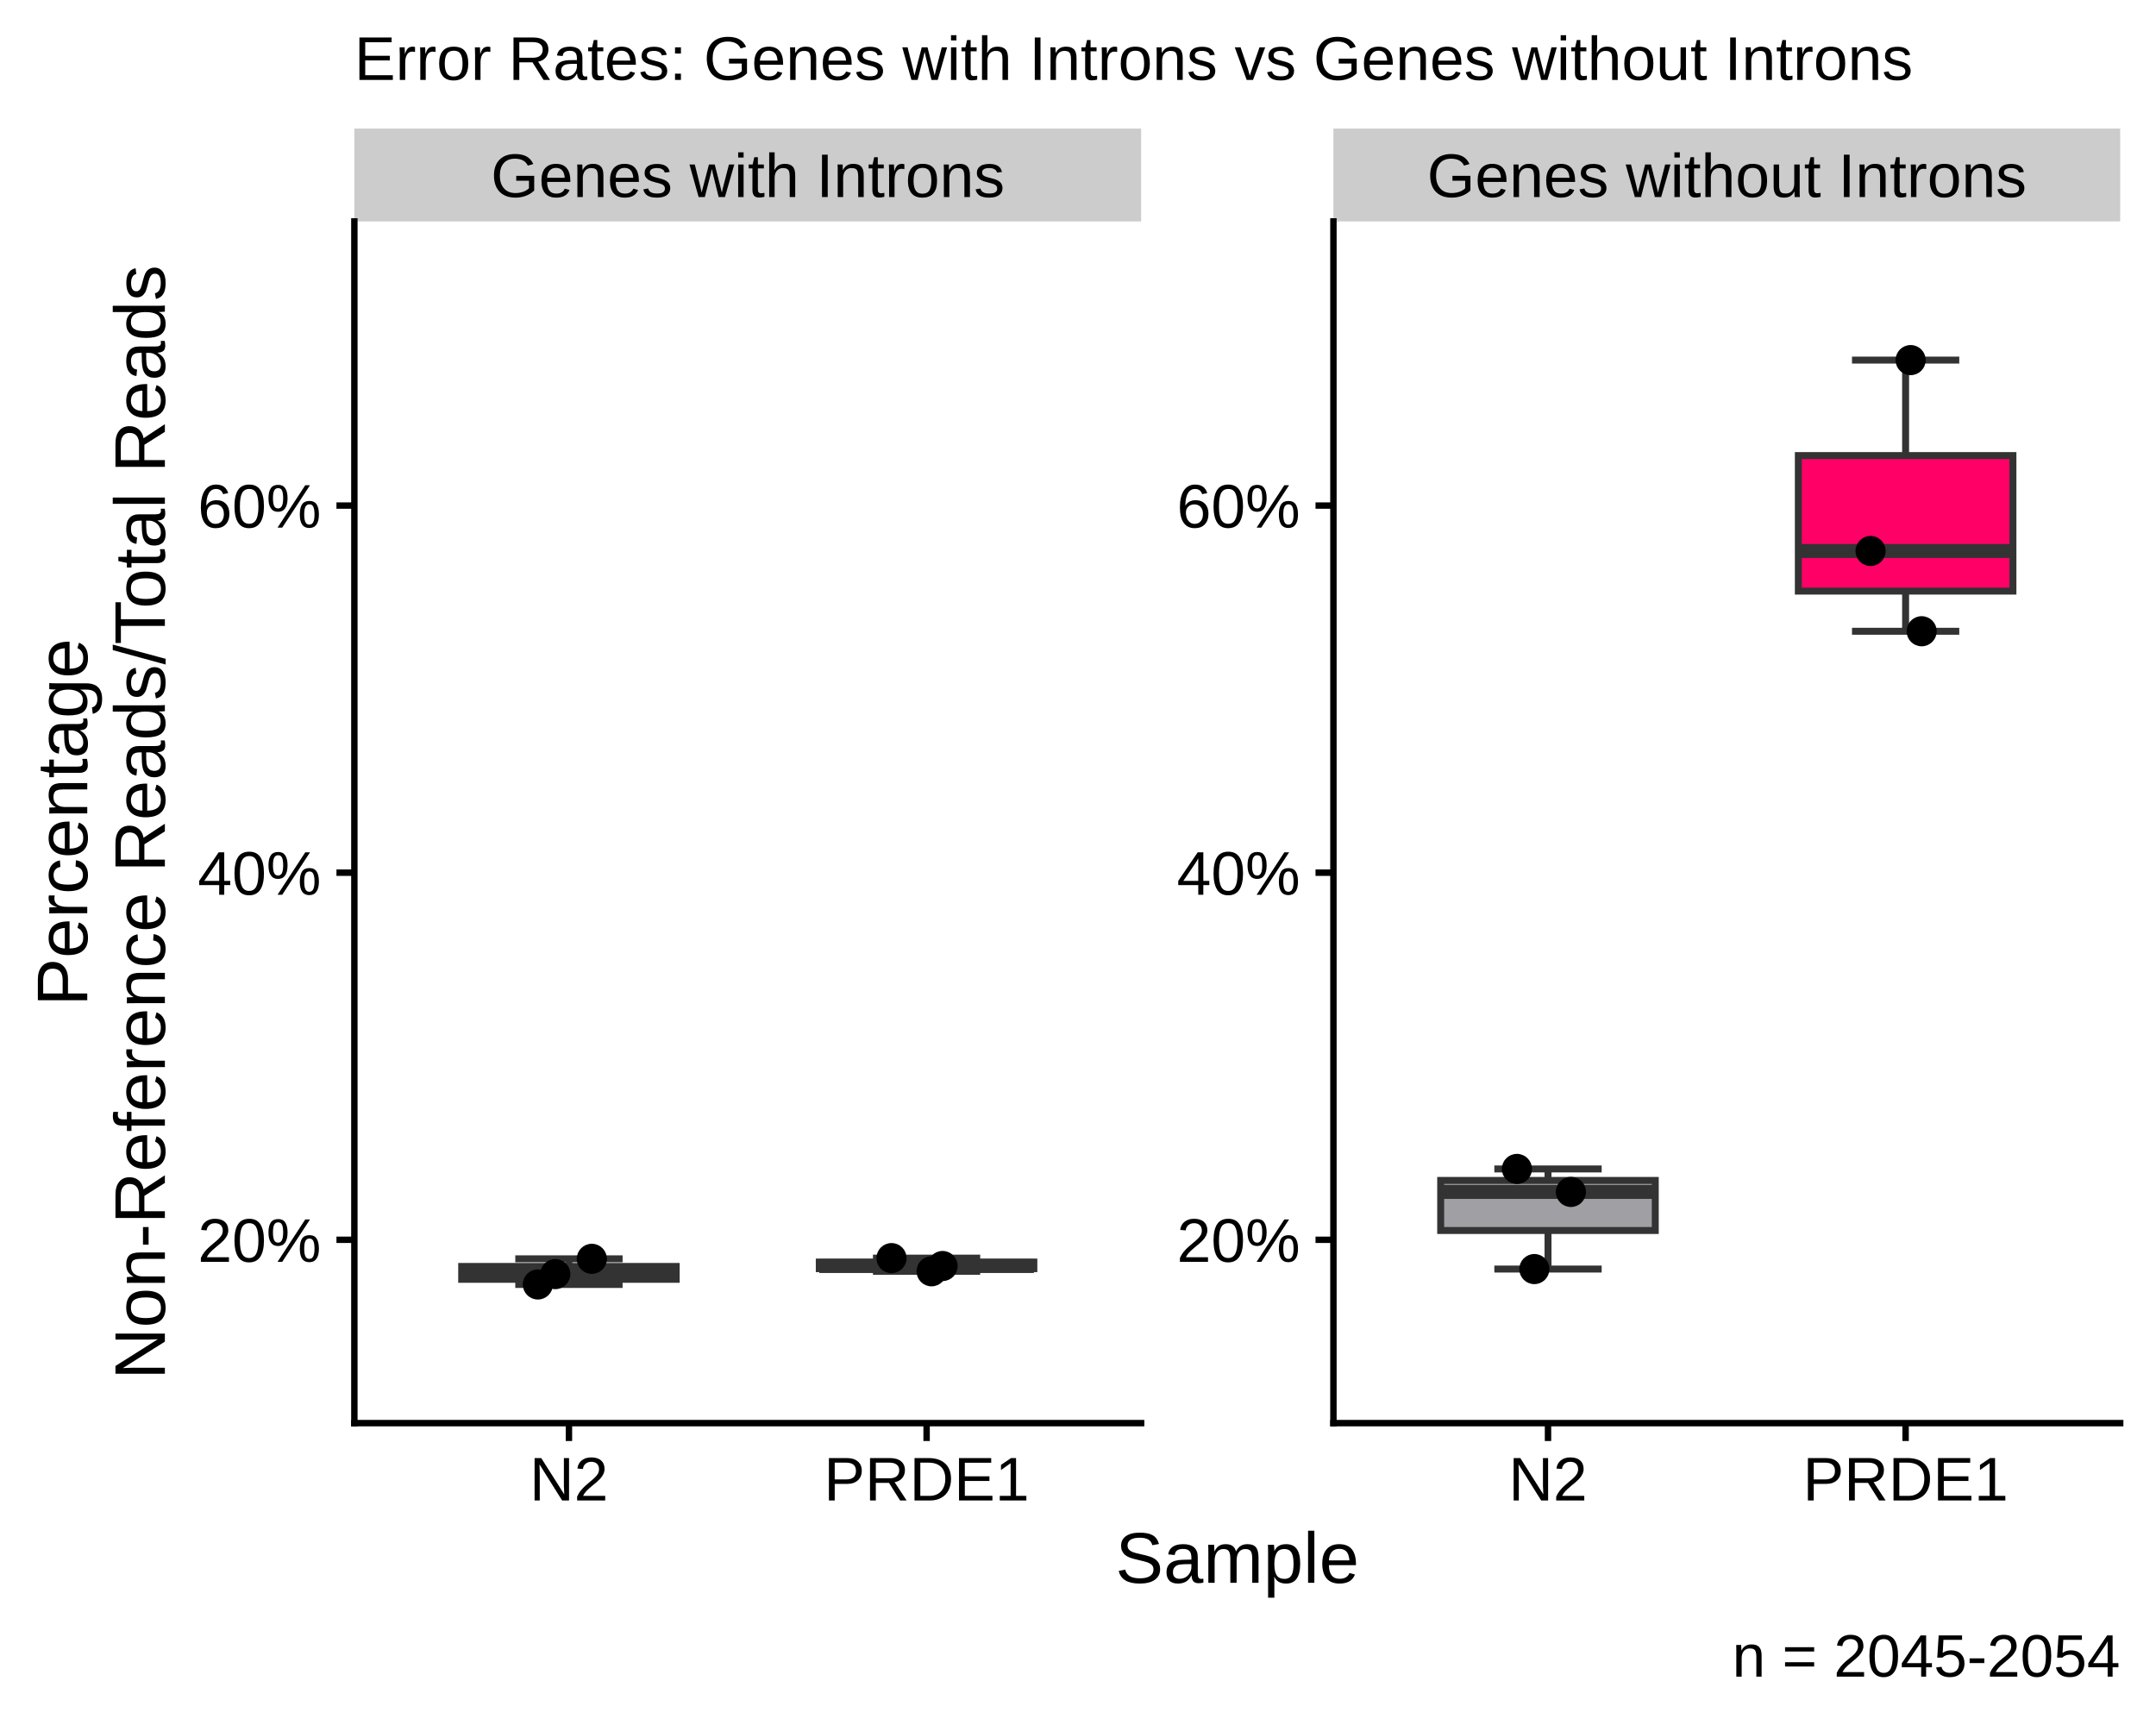
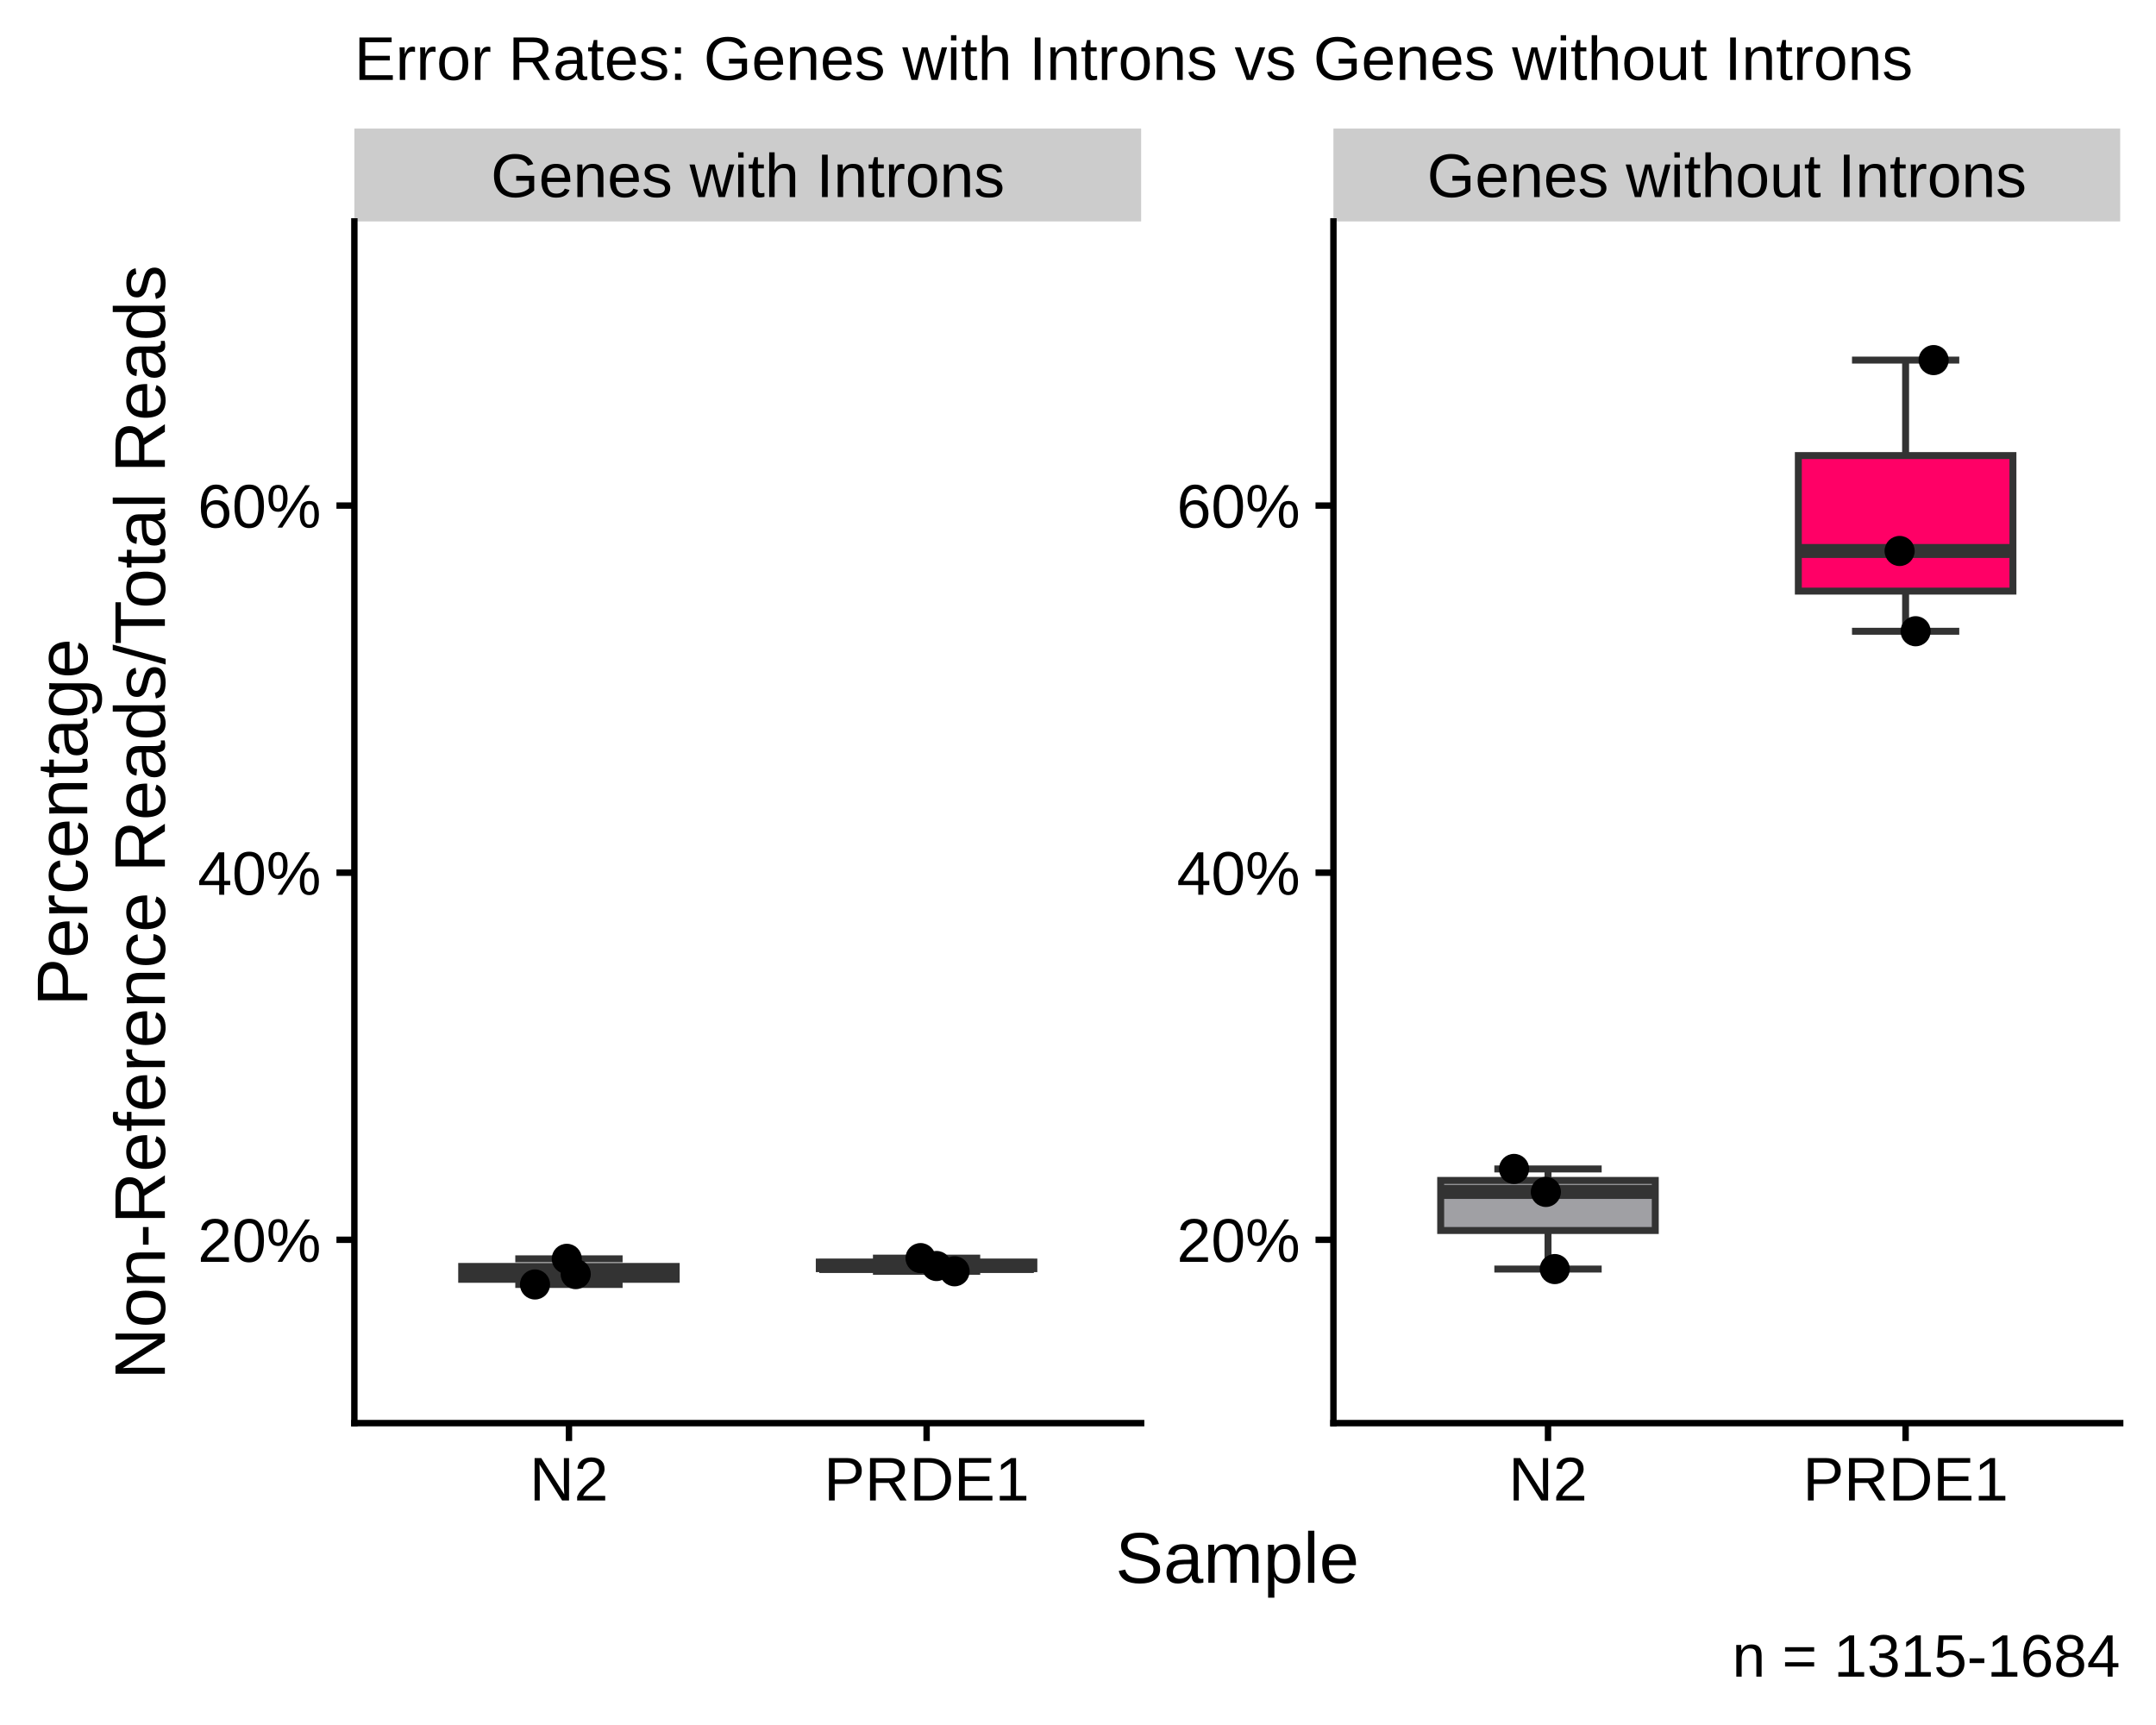
<svg xmlns="http://www.w3.org/2000/svg" class="svglite" width="360.00pt" height="288.00pt" viewBox="0 0 360.00 288.00">
  <defs>
    <style type="text/css">
    .svglite line, .svglite polyline, .svglite polygon, .svglite path, .svglite rect, .svglite circle {
      fill: none;
      stroke: #000000;
      stroke-linecap: round;
      stroke-linejoin: round;
      stroke-miterlimit: 10.00;
    }
    .svglite text {
      white-space: pre;
    }
  </style>
  </defs>
  <rect width="100%" height="100%" style="stroke: none; fill: none;" />
  <defs>
    <clipPath id="cpMC4wMHwzNjAuMDB8MC4wMHwyODguMDA=">
      <rect x="0.00" y="0.00" width="360.00" height="288.00" />
    </clipPath>
  </defs>
  <g clip-path="url(#cpMC4wMHwzNjAuMDB8MC4wMHwyODguMDA=)">
</g>
  <defs>
    <clipPath id="cpNTkuMTd8MTkwLjU0fDM2Ljk3fDIzNy42MA==">
      <rect x="59.17" y="36.97" width="131.37" height="200.63" />
    </clipPath>
  </defs>
  <g clip-path="url(#cpNTkuMTd8MTkwLjU0fDM2Ljk3fDIzNy42MA==)">
    <line x1="86.04" y1="210.17" x2="103.96" y2="210.17" style="stroke-width: 1.16; stroke: #333333; stroke-linecap: butt;" />
    <line x1="86.04" y1="214.45" x2="103.96" y2="214.45" style="stroke-width: 1.16; stroke: #333333; stroke-linecap: butt;" />
    <line x1="95.00" y1="211.44" x2="95.00" y2="210.17" style="stroke-width: 1.16; stroke: #333333; stroke-linecap: butt;" />
    <line x1="95.00" y1="213.59" x2="95.00" y2="214.45" style="stroke-width: 1.16; stroke: #333333; stroke-linecap: butt;" />
    <polygon points="77.09,211.44 77.09,213.59 112.91,213.59 112.91,211.44 77.09,211.44 " style="stroke-width: 1.16; stroke: #333333; stroke-linecap: butt; stroke-linejoin: miter; fill: #A0A0A4;" />
    <line x1="77.09" y1="212.72" x2="112.91" y2="212.72" style="stroke-width: 2.33; stroke: #333333; stroke-linecap: butt; stroke-linejoin: miter;" />
    <line x1="145.76" y1="210.05" x2="163.67" y2="210.05" style="stroke-width: 1.16; stroke: #333333; stroke-linecap: butt;" />
    <line x1="145.76" y1="212.25" x2="163.67" y2="212.25" style="stroke-width: 1.16; stroke: #333333; stroke-linecap: butt;" />
    <line x1="154.72" y1="210.71" x2="154.72" y2="210.05" style="stroke-width: 1.16; stroke: #333333; stroke-linecap: butt;" />
    <line x1="154.72" y1="211.81" x2="154.72" y2="212.25" style="stroke-width: 1.16; stroke: #333333; stroke-linecap: butt;" />
    <polygon points="136.80,210.71 136.80,211.81 172.63,211.81 172.63,210.71 136.80,210.71 " style="stroke-width: 1.16; stroke: #333333; stroke-linecap: butt; stroke-linejoin: miter; fill: #FF0066;" />
    <line x1="136.80" y1="211.37" x2="172.63" y2="211.37" style="stroke-width: 2.33; stroke: #333333; stroke-linecap: butt; stroke-linejoin: miter;" />
-     <circle cx="89.81" cy="214.45" r="2.13" style="stroke-width: 0.77; fill: #000000;" />
-     <circle cx="92.72" cy="212.72" r="2.13" style="stroke-width: 0.77; fill: #000000;" />
-     <circle cx="98.82" cy="210.17" r="2.13" style="stroke-width: 0.77; fill: #000000;" />
-     <circle cx="157.39" cy="211.37" r="2.13" style="stroke-width: 0.77; fill: #000000;" />
-     <circle cx="155.55" cy="212.25" r="2.13" style="stroke-width: 0.77; fill: #000000;" />
-     <circle cx="148.86" cy="210.05" r="2.13" style="stroke-width: 0.77; fill: #000000;" />
+     <circle cx="89.33" cy="214.45" r="2.13" style="stroke-width: 0.77; fill: #000000;" />
+     <circle cx="96.13" cy="212.72" r="2.13" style="stroke-width: 0.77; fill: #000000;" />
+     <circle cx="94.64" cy="210.17" r="2.13" style="stroke-width: 0.77; fill: #000000;" />
+     <circle cx="156.38" cy="211.37" r="2.13" style="stroke-width: 0.77; fill: #000000;" />
+     <circle cx="159.39" cy="212.25" r="2.13" style="stroke-width: 0.77; fill: #000000;" />
+     <circle cx="153.71" cy="210.05" r="2.13" style="stroke-width: 0.77; fill: #000000;" />
  </g>
  <g clip-path="url(#cpMC4wMHwzNjAuMDB8MC4wMHwyODguMDA=)">
</g>
  <defs>
    <clipPath id="cpMjIyLjY1fDM1NC4wMnwzNi45N3wyMzcuNjA=">
      <rect x="222.65" y="36.97" width="131.37" height="200.63" />
    </clipPath>
  </defs>
  <g clip-path="url(#cpMjIyLjY1fDM1NC4wMnwzNi45N3wyMzcuNjA=)">
    <line x1="249.52" y1="195.16" x2="267.44" y2="195.16" style="stroke-width: 1.16; stroke: #333333; stroke-linecap: butt;" />
    <line x1="249.52" y1="211.88" x2="267.44" y2="211.88" style="stroke-width: 1.16; stroke: #333333; stroke-linecap: butt;" />
    <line x1="258.48" y1="197.08" x2="258.48" y2="195.16" style="stroke-width: 1.16; stroke: #333333; stroke-linecap: butt;" />
    <line x1="258.48" y1="205.44" x2="258.48" y2="211.88" style="stroke-width: 1.16; stroke: #333333; stroke-linecap: butt;" />
    <polygon points="240.56,197.08 240.56,205.44 276.39,205.44 276.39,197.08 240.56,197.08 " style="stroke-width: 1.16; stroke: #333333; stroke-linecap: butt; stroke-linejoin: miter; fill: #A0A0A4;" />
    <line x1="240.56" y1="199.00" x2="276.39" y2="199.00" style="stroke-width: 2.33; stroke: #333333; stroke-linecap: butt; stroke-linejoin: miter;" />
    <line x1="309.24" y1="60.12" x2="327.15" y2="60.12" style="stroke-width: 1.16; stroke: #333333; stroke-linecap: butt;" />
    <line x1="309.24" y1="105.39" x2="327.15" y2="105.39" style="stroke-width: 1.16; stroke: #333333; stroke-linecap: butt;" />
    <line x1="318.19" y1="76.06" x2="318.19" y2="60.12" style="stroke-width: 1.16; stroke: #333333; stroke-linecap: butt;" />
    <line x1="318.19" y1="98.69" x2="318.19" y2="105.39" style="stroke-width: 1.16; stroke: #333333; stroke-linecap: butt;" />
    <polygon points="300.28,76.06 300.28,98.69 336.11,98.69 336.11,76.06 300.28,76.06 " style="stroke-width: 1.16; stroke: #333333; stroke-linecap: butt; stroke-linejoin: miter; fill: #FF0066;" />
    <line x1="300.28" y1="91.99" x2="336.11" y2="91.99" style="stroke-width: 2.33; stroke: #333333; stroke-linecap: butt; stroke-linejoin: miter;" />
-     <circle cx="253.29" cy="195.16" r="2.13" style="stroke-width: 0.77; fill: #000000;" />
-     <circle cx="256.20" cy="211.88" r="2.13" style="stroke-width: 0.77; fill: #000000;" />
-     <circle cx="262.30" cy="199.00" r="2.13" style="stroke-width: 0.77; fill: #000000;" />
-     <circle cx="320.87" cy="105.39" r="2.13" style="stroke-width: 0.77; fill: #000000;" />
-     <circle cx="319.03" cy="60.12" r="2.13" style="stroke-width: 0.77; fill: #000000;" />
-     <circle cx="312.34" cy="91.99" r="2.13" style="stroke-width: 0.77; fill: #000000;" />
+     <circle cx="252.81" cy="195.16" r="2.13" style="stroke-width: 0.77; fill: #000000;" />
+     <circle cx="259.61" cy="211.88" r="2.13" style="stroke-width: 0.77; fill: #000000;" />
+     <circle cx="258.12" cy="199.00" r="2.13" style="stroke-width: 0.77; fill: #000000;" />
+     <circle cx="319.86" cy="105.39" r="2.13" style="stroke-width: 0.77; fill: #000000;" />
+     <circle cx="322.87" cy="60.12" r="2.13" style="stroke-width: 0.77; fill: #000000;" />
+     <circle cx="317.19" cy="91.99" r="2.13" style="stroke-width: 0.77; fill: #000000;" />
  </g>
  <g clip-path="url(#cpMC4wMHwzNjAuMDB8MC4wMHwyODguMDA=)">
</g>
  <defs>
    <clipPath id="cpNTkuMTd8MTkwLjU0fDIxLjQ3fDM2Ljk3">
      <rect x="59.17" y="21.47" width="131.37" height="15.50" />
    </clipPath>
  </defs>
  <g clip-path="url(#cpNTkuMTd8MTkwLjU0fDIxLjQ3fDM2Ljk3)">
    <rect x="59.17" y="21.47" width="131.37" height="15.50" style="stroke-width: 1.07; stroke: none; fill: #CCCCCC;" />
    <text x="124.86" y="32.90" text-anchor="middle" style="font-size: 10.29px; font-family: &quot;Arial&quot;;" textLength="85.72px" lengthAdjust="spacingAndGlyphs">Genes with Introns</text>
  </g>
  <g clip-path="url(#cpMC4wMHwzNjAuMDB8MC4wMHwyODguMDA=)">
</g>
  <defs>
    <clipPath id="cpMjIyLjY1fDM1NC4wMnwyMS40N3wzNi45Nw==">
      <rect x="222.65" y="21.47" width="131.37" height="15.50" />
    </clipPath>
  </defs>
  <g clip-path="url(#cpMjIyLjY1fDM1NC4wMnwyMS40N3wzNi45Nw==)">
    <rect x="222.65" y="21.47" width="131.37" height="15.50" style="stroke-width: 1.07; stroke: none; fill: #CCCCCC;" />
    <text x="288.34" y="32.90" text-anchor="middle" style="font-size: 10.29px; font-family: &quot;Arial&quot;;" textLength="100.02px" lengthAdjust="spacingAndGlyphs">Genes without Introns</text>
  </g>
  <g clip-path="url(#cpMC4wMHwzNjAuMDB8MC4wMHwyODguMDA=)">
    <polyline points="59.17,237.60 190.54,237.60 " style="stroke-width: 1.07; stroke-linecap: square;" />
    <polyline points="95.00,240.59 95.00,237.60 " style="stroke-width: 1.07; stroke-linecap: butt;" />
    <polyline points="154.72,240.59 154.72,237.60 " style="stroke-width: 1.07; stroke-linecap: butt;" />
    <text x="95.00" y="250.51" text-anchor="middle" style="font-size: 10.29px; font-family: &quot;Arial&quot;;" textLength="13.14px" lengthAdjust="spacingAndGlyphs">N2</text>
    <text x="154.72" y="250.51" text-anchor="middle" style="font-size: 10.29px; font-family: &quot;Arial&quot;;" textLength="34.27px" lengthAdjust="spacingAndGlyphs">PRDE1</text>
    <polyline points="222.65,237.60 354.02,237.60 " style="stroke-width: 1.07; stroke-linecap: square;" />
    <polyline points="258.48,240.59 258.48,237.60 " style="stroke-width: 1.07; stroke-linecap: butt;" />
    <polyline points="318.19,240.59 318.19,237.60 " style="stroke-width: 1.07; stroke-linecap: butt;" />
    <text x="258.48" y="250.51" text-anchor="middle" style="font-size: 10.29px; font-family: &quot;Arial&quot;;" textLength="13.14px" lengthAdjust="spacingAndGlyphs">N2</text>
    <text x="318.19" y="250.51" text-anchor="middle" style="font-size: 10.29px; font-family: &quot;Arial&quot;;" textLength="34.27px" lengthAdjust="spacingAndGlyphs">PRDE1</text>
    <polyline points="222.65,237.60 222.65,36.97 " style="stroke-width: 1.07; stroke-linecap: square;" />
    <text x="217.10" y="210.67" text-anchor="end" style="font-size: 10.29px; font-family: &quot;Arial&quot;;" textLength="20.58px" lengthAdjust="spacingAndGlyphs">20%</text>
    <text x="217.10" y="149.38" text-anchor="end" style="font-size: 10.29px; font-family: &quot;Arial&quot;;" textLength="20.58px" lengthAdjust="spacingAndGlyphs">40%</text>
    <text x="217.10" y="88.09" text-anchor="end" style="font-size: 10.29px; font-family: &quot;Arial&quot;;" textLength="20.58px" lengthAdjust="spacingAndGlyphs">60%</text>
    <polyline points="219.66,206.99 222.65,206.99 " style="stroke-width: 1.07; stroke-linecap: butt;" />
    <polyline points="219.66,145.70 222.65,145.70 " style="stroke-width: 1.07; stroke-linecap: butt;" />
    <polyline points="219.66,84.41 222.65,84.41 " style="stroke-width: 1.07; stroke-linecap: butt;" />
    <polyline points="59.17,237.60 59.17,36.97 " style="stroke-width: 1.07; stroke-linecap: square;" />
    <text x="53.62" y="210.67" text-anchor="end" style="font-size: 10.29px; font-family: &quot;Arial&quot;;" textLength="20.58px" lengthAdjust="spacingAndGlyphs">20%</text>
    <text x="53.62" y="149.38" text-anchor="end" style="font-size: 10.29px; font-family: &quot;Arial&quot;;" textLength="20.58px" lengthAdjust="spacingAndGlyphs">40%</text>
    <text x="53.62" y="88.09" text-anchor="end" style="font-size: 10.29px; font-family: &quot;Arial&quot;;" textLength="20.58px" lengthAdjust="spacingAndGlyphs">60%</text>
    <polyline points="56.18,206.99 59.17,206.99 " style="stroke-width: 1.07; stroke-linecap: butt;" />
    <polyline points="56.18,145.70 59.17,145.70 " style="stroke-width: 1.07; stroke-linecap: butt;" />
    <polyline points="56.18,84.41 59.17,84.41 " style="stroke-width: 1.07; stroke-linecap: butt;" />
    <text x="206.60" y="264.26" text-anchor="middle" style="font-size: 12.00px; font-family: &quot;Arial&quot;;" textLength="40.69px" lengthAdjust="spacingAndGlyphs">Sample</text>
    <text transform="translate(14.57,137.29) rotate(-90)" text-anchor="middle" style="font-size: 12.00px; font-family: &quot;Arial&quot;;" textLength="64.72px" lengthAdjust="spacingAndGlyphs">Percentage </text>
    <text transform="translate(27.53,137.29) rotate(-90)" text-anchor="middle" style="font-size: 12.00px; font-family: &quot;Arial&quot;;" textLength="186.13px" lengthAdjust="spacingAndGlyphs">Non-Reference Reads/Total Reads</text>
    <text x="59.17" y="13.34" style="font-size: 10.29px; font-family: &quot;Arial&quot;;" textLength="260.02px" lengthAdjust="spacingAndGlyphs">Error Rates: Genes with Introns vs Genes without Introns</text>
-     <text x="354.02" y="279.92" text-anchor="end" style="font-size: 10.00px; font-family: &quot;Arial&quot;;" textLength="64.82px" lengthAdjust="spacingAndGlyphs">n = 2045-2054</text>
+     <text x="354.02" y="279.92" text-anchor="end" style="font-size: 10.00px; font-family: &quot;Arial&quot;;" textLength="64.82px" lengthAdjust="spacingAndGlyphs">n = 1315-1684</text>
  </g>
</svg>
